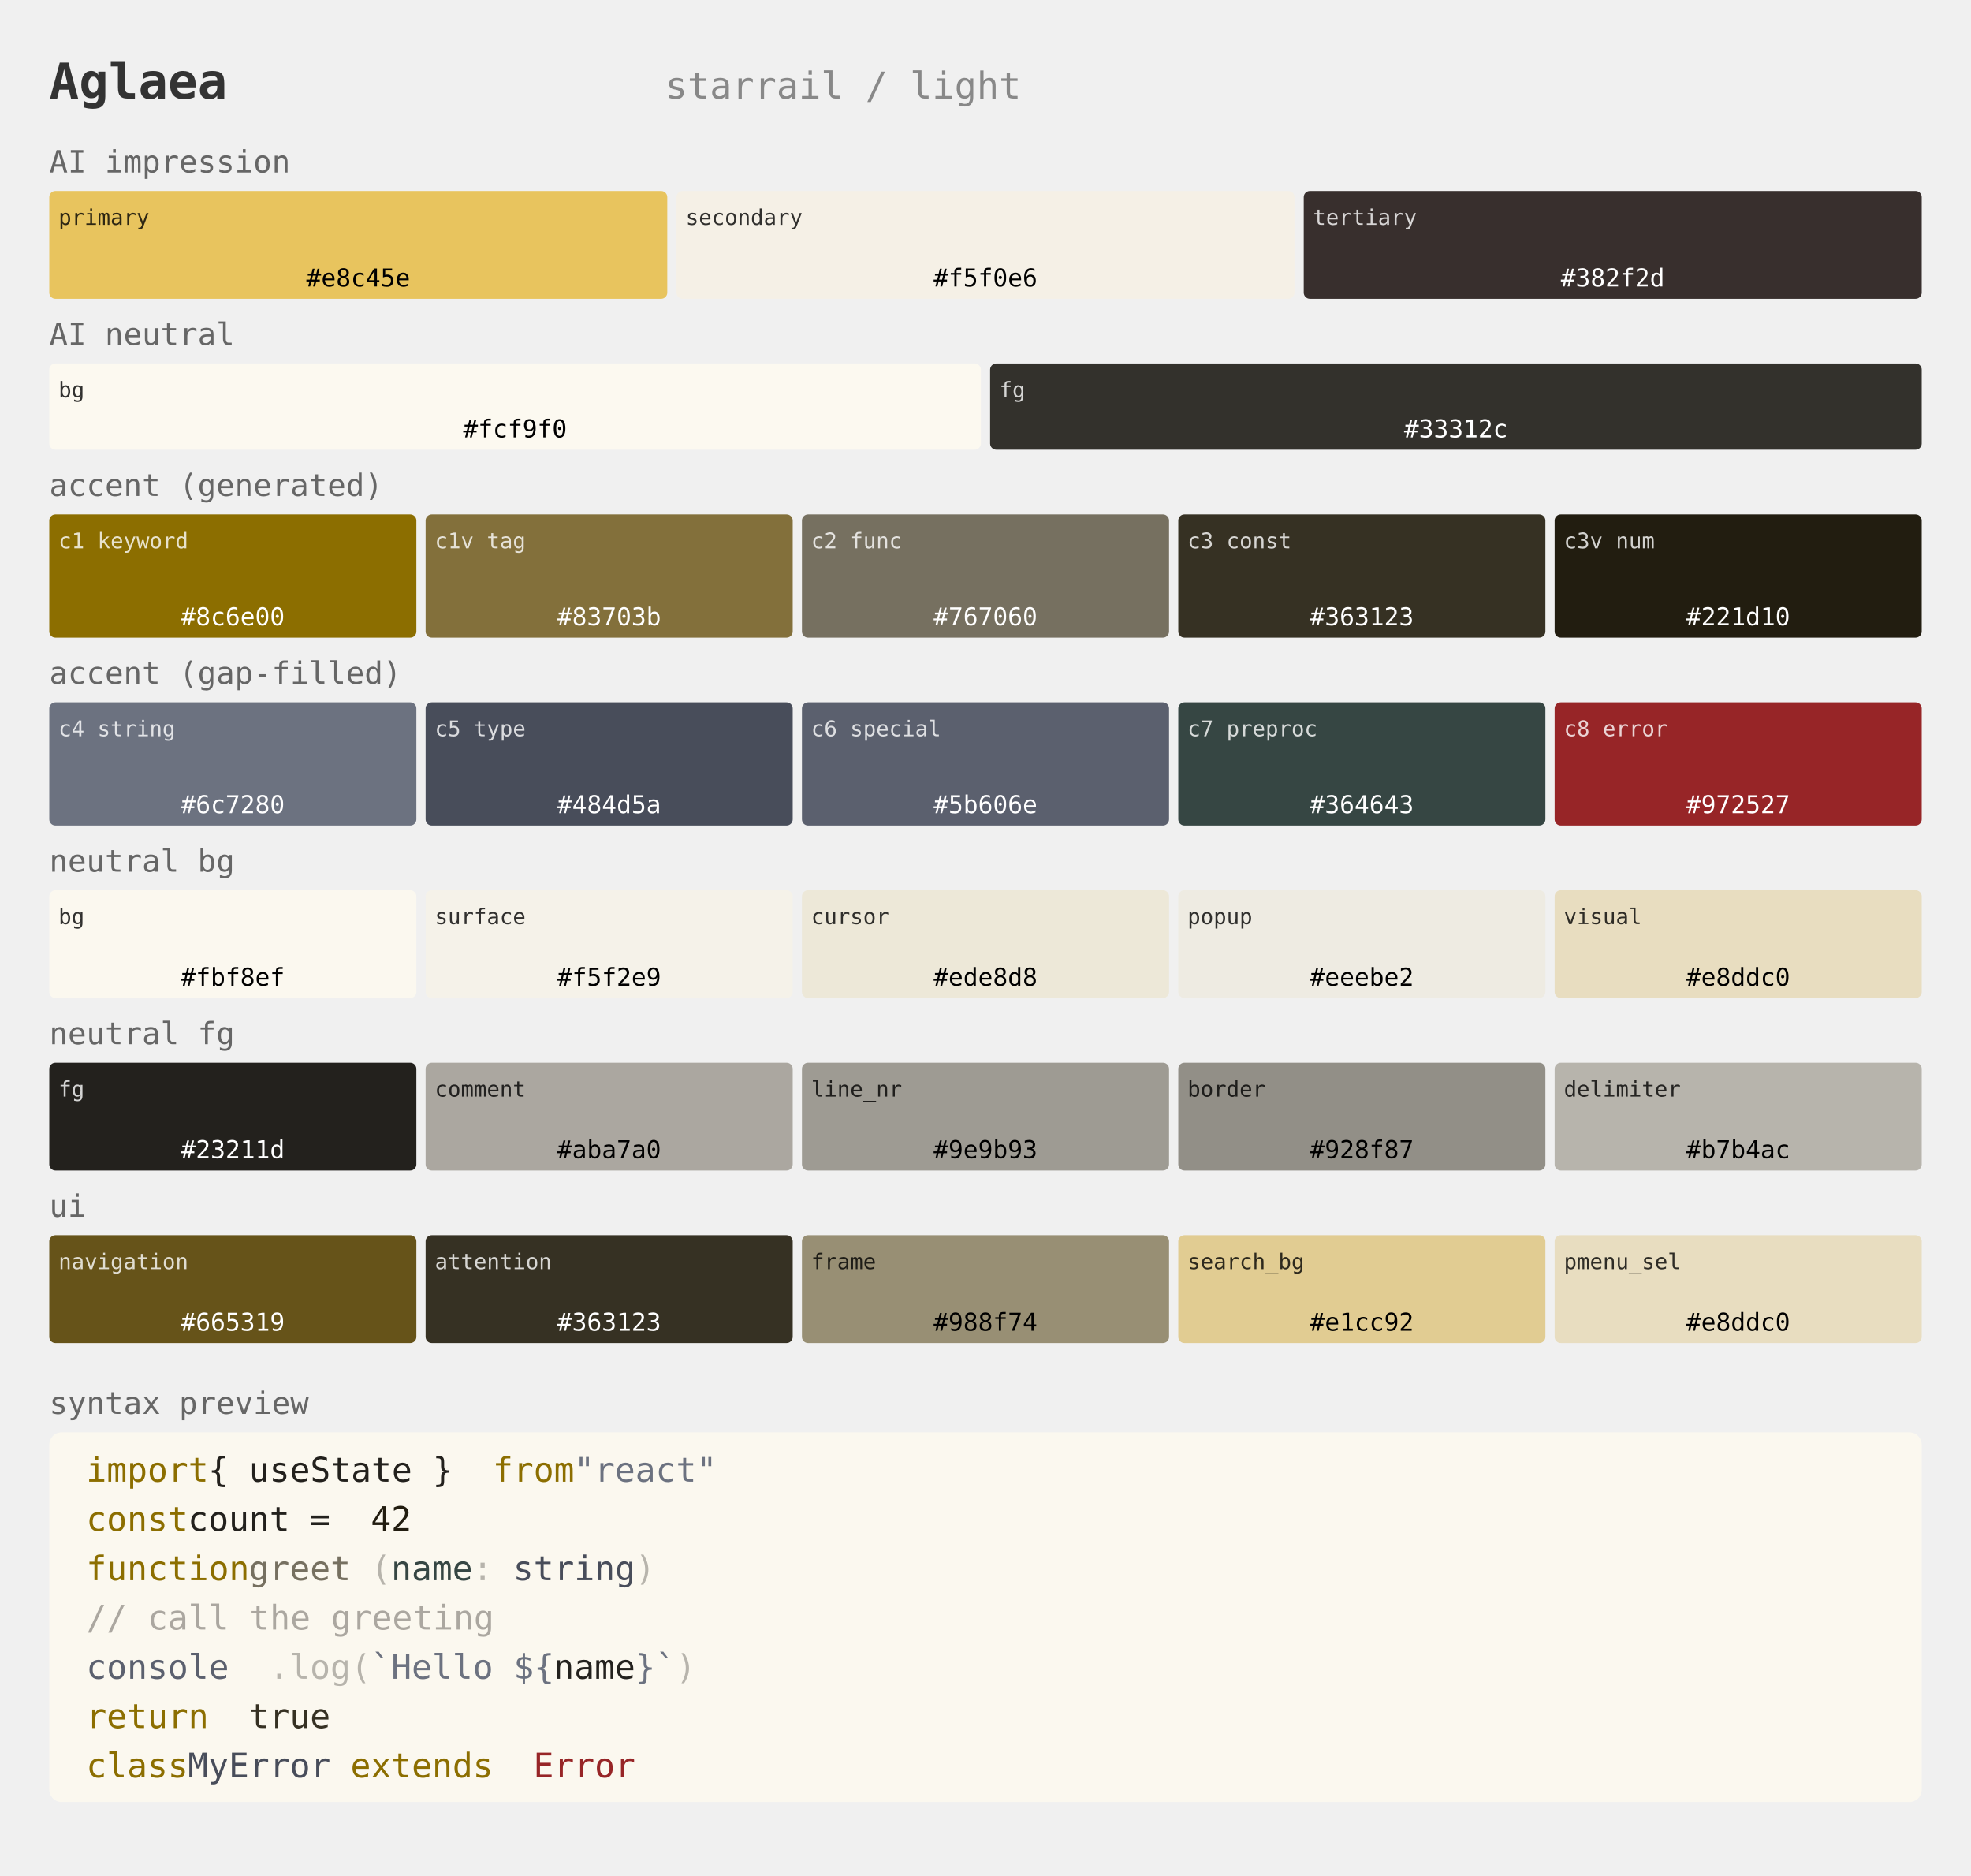
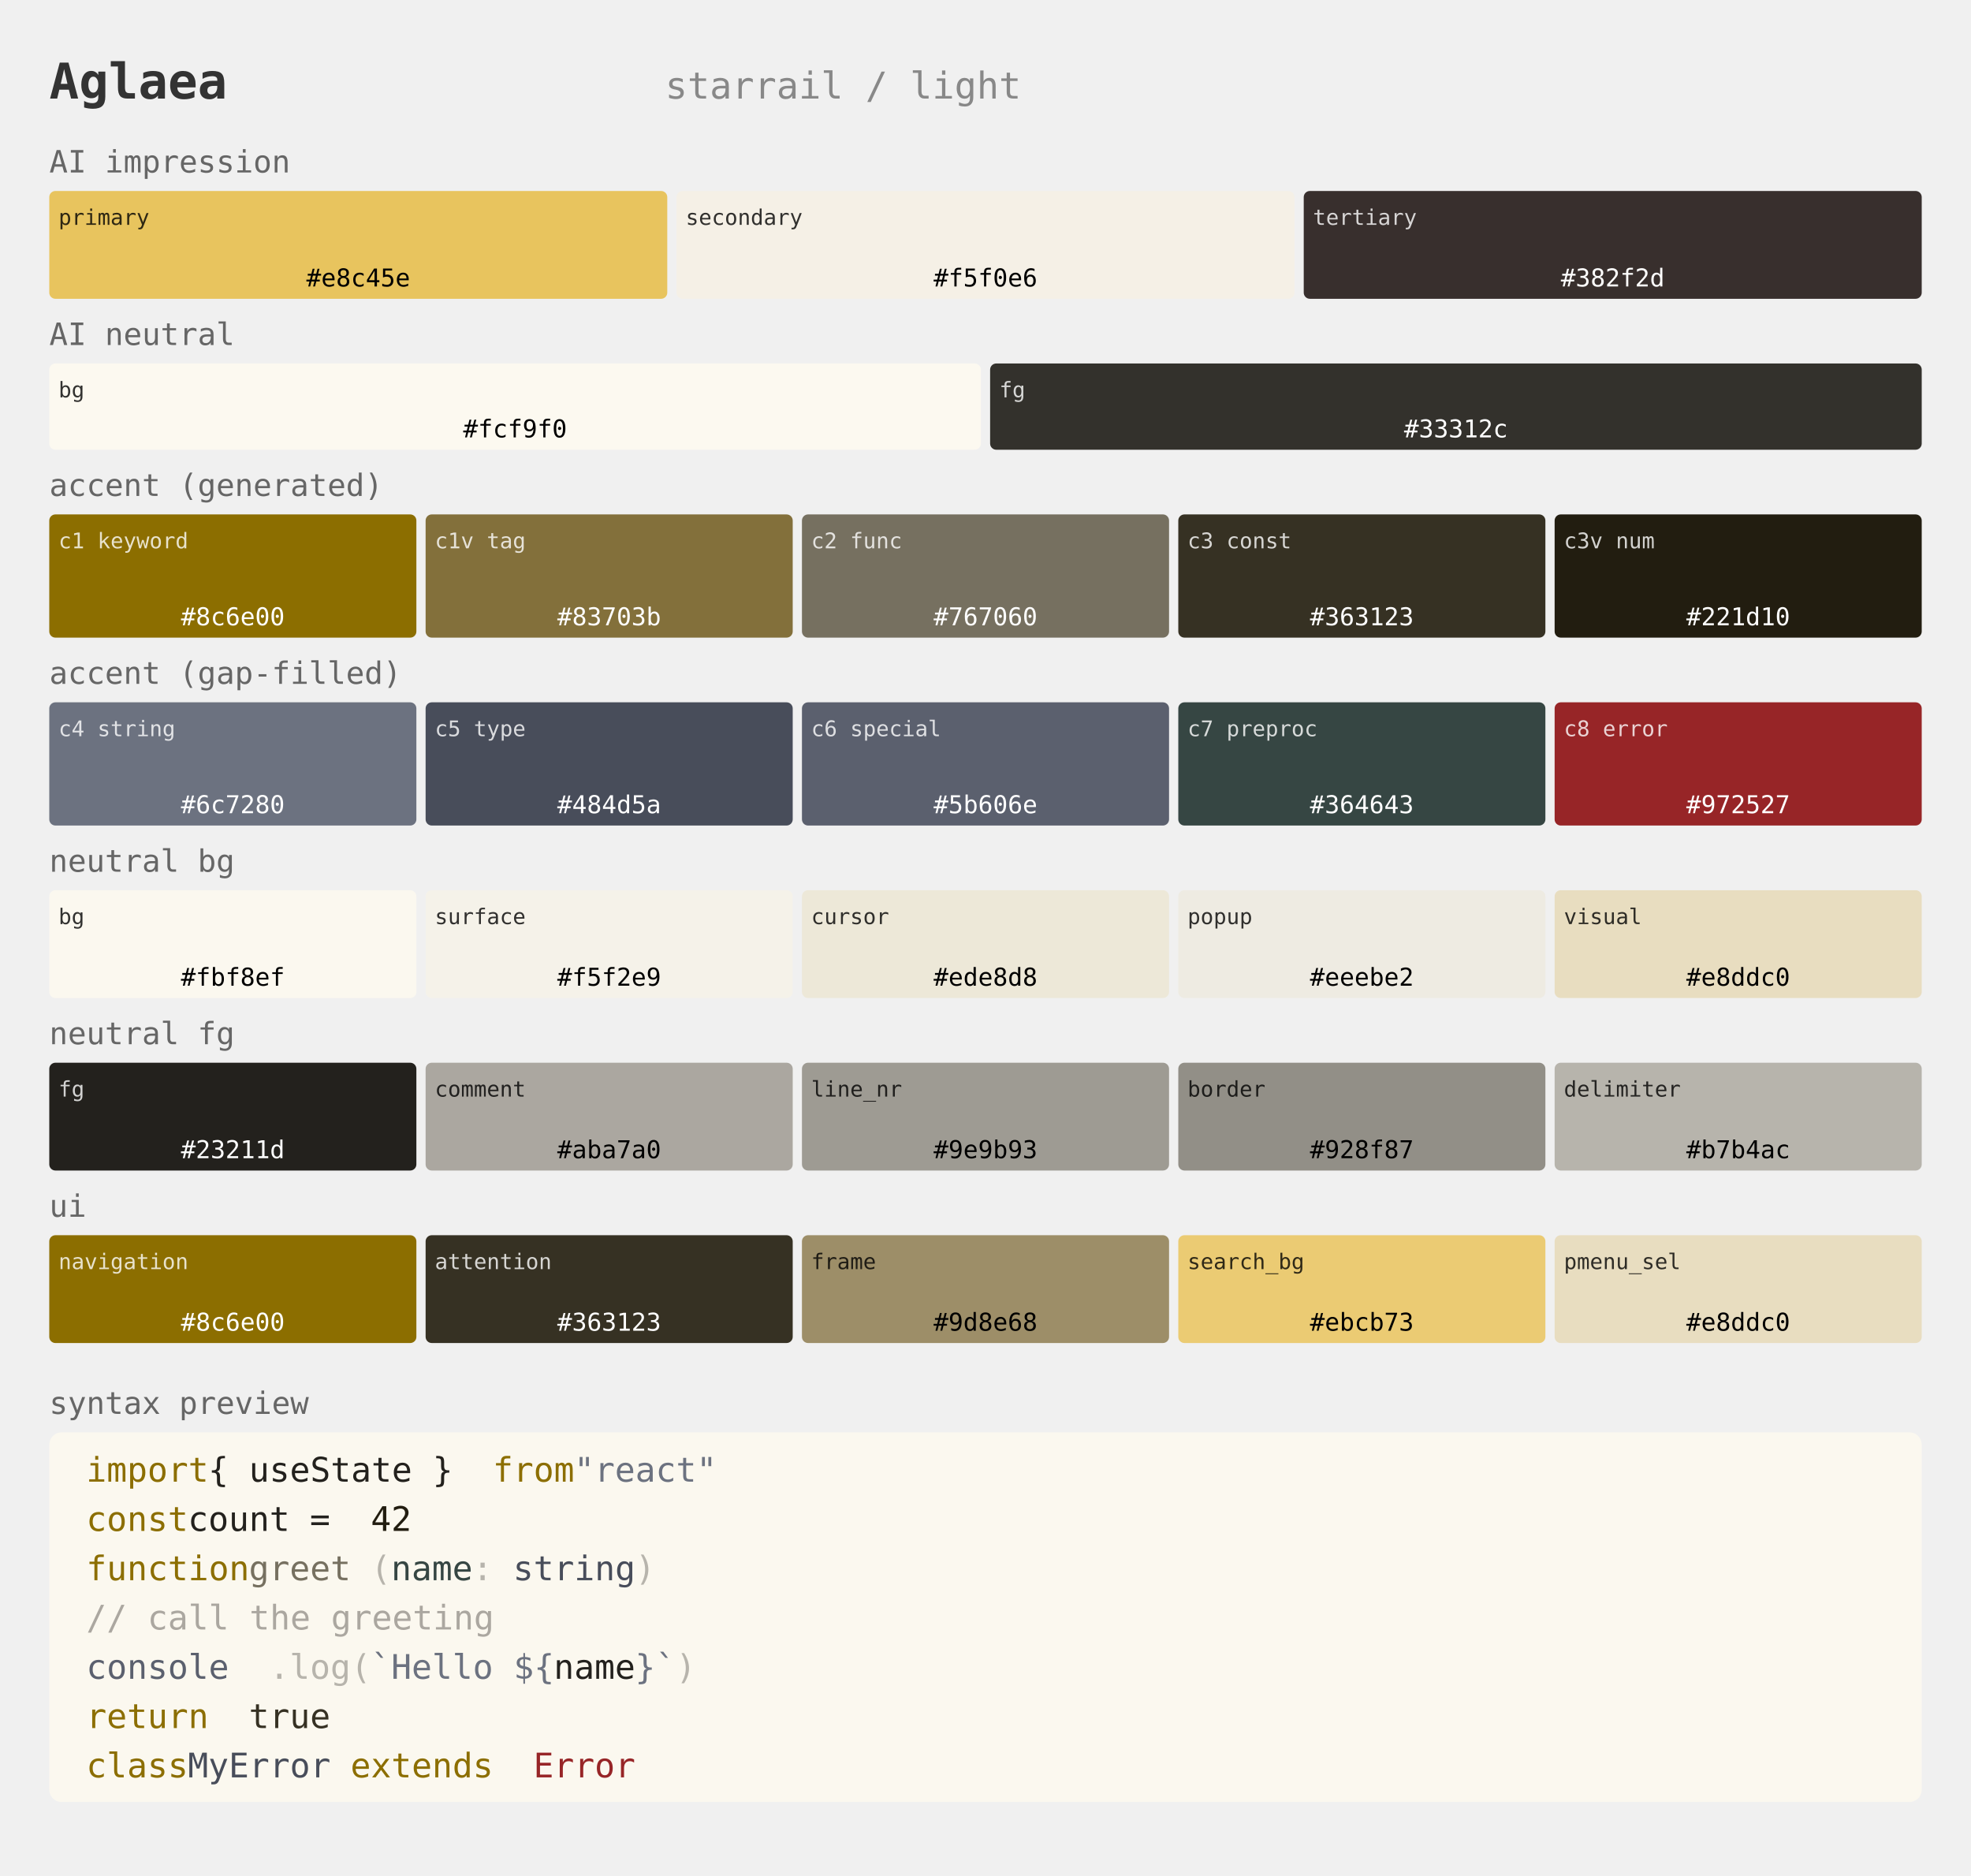
<svg xmlns="http://www.w3.org/2000/svg" width="640" height="609" style="background:#f5f5f5; font-family:ui-monospace,monospace;">
  <text x="16" y="32" fill="#333" font-size="16" font-weight="bold">Aglaea</text>
  <text x="216" y="32" fill="#888" font-size="12">starrail / light</text>
  <text x="16" y="56" fill="#666" font-size="10">AI impression</text>
  <rect x="16" y="62" width="200.667" height="35" fill="#e8c45e" rx="2" />
  <text x="19" y="73" fill="#000000" font-size="7" opacity="0.8">primary</text>
  <text x="116.333" y="93" fill="#000000" font-size="8" text-anchor="middle">#e8c45e</text>
  <rect x="219.667" y="62" width="200.667" height="35" fill="#f5f0e6" rx="2" />
  <text x="222.667" y="73" fill="#000000" font-size="7" opacity="0.8">secondary</text>
  <text x="320" y="93" fill="#000000" font-size="8" text-anchor="middle">#f5f0e6</text>
  <rect x="423.333" y="62" width="200.667" height="35" fill="#382f2d" rx="2" />
  <text x="426.333" y="73" fill="#ffffff" font-size="7" opacity="0.8">tertiary</text>
  <text x="523.667" y="93" fill="#ffffff" font-size="8" text-anchor="middle">#382f2d</text>
  <text x="16" y="112" fill="#666" font-size="10">AI neutral</text>
  <rect x="16" y="118" width="302.5" height="28" fill="#fcf9f0" rx="2" />
  <text x="19" y="129" fill="#000000" font-size="7" opacity="0.8">bg</text>
  <text x="167.25" y="142" fill="#000000" font-size="8" text-anchor="middle">#fcf9f0</text>
  <rect x="321.5" y="118" width="302.5" height="28" fill="#33312c" rx="2" />
  <text x="324.5" y="129" fill="#ffffff" font-size="7" opacity="0.8">fg</text>
  <text x="472.75" y="142" fill="#ffffff" font-size="8" text-anchor="middle">#33312c</text>
  <text x="16" y="161" fill="#666" font-size="10">accent (generated)</text>
  <rect x="16" y="167" width="119.2" height="40" fill="#8c6e00" rx="2" />
  <text x="19" y="178" fill="#ffffff" font-size="7" opacity="0.8">c1 keyword</text>
  <text x="75.6" y="203" fill="#ffffff" font-size="8" text-anchor="middle">#8c6e00</text>
  <rect x="138.2" y="167" width="119.2" height="40" fill="#83703b" rx="2" />
  <text x="141.2" y="178" fill="#ffffff" font-size="7" opacity="0.8">c1v tag</text>
  <text x="197.8" y="203" fill="#ffffff" font-size="8" text-anchor="middle">#83703b</text>
  <rect x="260.4" y="167" width="119.2" height="40" fill="#767060" rx="2" />
  <text x="263.4" y="178" fill="#ffffff" font-size="7" opacity="0.8">c2 func</text>
  <text x="320" y="203" fill="#ffffff" font-size="8" text-anchor="middle">#767060</text>
  <rect x="382.6" y="167" width="119.2" height="40" fill="#363123" rx="2" />
  <text x="385.6" y="178" fill="#ffffff" font-size="7" opacity="0.8">c3 const</text>
  <text x="442.2" y="203" fill="#ffffff" font-size="8" text-anchor="middle">#363123</text>
  <rect x="504.8" y="167" width="119.2" height="40" fill="#221d10" rx="2" />
  <text x="507.8" y="178" fill="#ffffff" font-size="7" opacity="0.8">c3v num</text>
  <text x="564.4" y="203" fill="#ffffff" font-size="8" text-anchor="middle">#221d10</text>
  <text x="16" y="222" fill="#666" font-size="10">accent (gap-filled)</text>
  <rect x="16" y="228" width="119.2" height="40" fill="#6c7280" rx="2" />
  <text x="19" y="239" fill="#ffffff" font-size="7" opacity="0.8">c4 string</text>
  <text x="75.6" y="264" fill="#ffffff" font-size="8" text-anchor="middle">#6c7280</text>
  <rect x="138.2" y="228" width="119.2" height="40" fill="#484d5a" rx="2" />
  <text x="141.2" y="239" fill="#ffffff" font-size="7" opacity="0.8">c5 type</text>
  <text x="197.8" y="264" fill="#ffffff" font-size="8" text-anchor="middle">#484d5a</text>
  <rect x="260.4" y="228" width="119.2" height="40" fill="#5b606e" rx="2" />
  <text x="263.4" y="239" fill="#ffffff" font-size="7" opacity="0.8">c6 special</text>
  <text x="320" y="264" fill="#ffffff" font-size="8" text-anchor="middle">#5b606e</text>
  <rect x="382.6" y="228" width="119.2" height="40" fill="#364643" rx="2" />
  <text x="385.6" y="239" fill="#ffffff" font-size="7" opacity="0.8">c7 preproc</text>
  <text x="442.2" y="264" fill="#ffffff" font-size="8" text-anchor="middle">#364643</text>
  <rect x="504.8" y="228" width="119.2" height="40" fill="#972527" rx="2" />
  <text x="507.8" y="239" fill="#ffffff" font-size="7" opacity="0.8">c8 error</text>
  <text x="564.4" y="264" fill="#ffffff" font-size="8" text-anchor="middle">#972527</text>
  <text x="16" y="283" fill="#666" font-size="10">neutral bg</text>
  <rect x="16" y="289" width="119.2" height="35" fill="#fbf8ef" rx="2" />
  <text x="19" y="300" fill="#000000" font-size="7" opacity="0.8">bg</text>
  <text x="75.6" y="320" fill="#000000" font-size="8" text-anchor="middle">#fbf8ef</text>
  <rect x="138.2" y="289" width="119.2" height="35" fill="#f5f2e9" rx="2" />
  <text x="141.2" y="300" fill="#000000" font-size="7" opacity="0.8">surface</text>
  <text x="197.8" y="320" fill="#000000" font-size="8" text-anchor="middle">#f5f2e9</text>
  <rect x="260.4" y="289" width="119.2" height="35" fill="#ede8d8" rx="2" />
  <text x="263.4" y="300" fill="#000000" font-size="7" opacity="0.8">cursor</text>
  <text x="320" y="320" fill="#000000" font-size="8" text-anchor="middle">#ede8d8</text>
  <rect x="382.6" y="289" width="119.2" height="35" fill="#eeebe2" rx="2" />
  <text x="385.6" y="300" fill="#000000" font-size="7" opacity="0.8">popup</text>
  <text x="442.2" y="320" fill="#000000" font-size="8" text-anchor="middle">#eeebe2</text>
  <rect x="504.8" y="289" width="119.2" height="35" fill="#e8ddc0" rx="2" />
  <text x="507.8" y="300" fill="#000000" font-size="7" opacity="0.8">visual</text>
  <text x="564.4" y="320" fill="#000000" font-size="8" text-anchor="middle">#e8ddc0</text>
  <text x="16" y="339" fill="#666" font-size="10">neutral fg</text>
  <rect x="16" y="345" width="119.2" height="35" fill="#23211d" rx="2" />
  <text x="19" y="356" fill="#ffffff" font-size="7" opacity="0.8">fg</text>
  <text x="75.6" y="376" fill="#ffffff" font-size="8" text-anchor="middle">#23211d</text>
  <rect x="138.2" y="345" width="119.2" height="35" fill="#aba7a0" rx="2" />
  <text x="141.2" y="356" fill="#000000" font-size="7" opacity="0.8">comment</text>
  <text x="197.8" y="376" fill="#000000" font-size="8" text-anchor="middle">#aba7a0</text>
  <rect x="260.4" y="345" width="119.2" height="35" fill="#9e9b93" rx="2" />
  <text x="263.4" y="356" fill="#000000" font-size="7" opacity="0.8">line_nr</text>
  <text x="320" y="376" fill="#000000" font-size="8" text-anchor="middle">#9e9b93</text>
  <rect x="382.6" y="345" width="119.2" height="35" fill="#928f87" rx="2" />
  <text x="385.6" y="356" fill="#000000" font-size="7" opacity="0.8">border</text>
  <text x="442.2" y="376" fill="#000000" font-size="8" text-anchor="middle">#928f87</text>
  <rect x="504.8" y="345" width="119.2" height="35" fill="#b7b4ac" rx="2" />
  <text x="507.8" y="356" fill="#000000" font-size="7" opacity="0.8">delimiter</text>
  <text x="564.4" y="376" fill="#000000" font-size="8" text-anchor="middle">#b7b4ac</text>
  <text x="16" y="395" fill="#666" font-size="10">ui</text>
-   <rect x="16" y="401" width="119.2" height="35" fill="#665319" rx="2" />
+   <rect x="16" y="401" width="119.2" height="35" fill="#8c6e00" rx="2" />
  <text x="19" y="412" fill="#ffffff" font-size="7" opacity="0.8">navigation</text>
-   <text x="75.6" y="432" fill="#ffffff" font-size="8" text-anchor="middle">#665319</text>
+   <text x="75.6" y="432" fill="#ffffff" font-size="8" text-anchor="middle">#8c6e00</text>
  <rect x="138.2" y="401" width="119.2" height="35" fill="#363123" rx="2" />
  <text x="141.2" y="412" fill="#ffffff" font-size="7" opacity="0.8">attention</text>
  <text x="197.8" y="432" fill="#ffffff" font-size="8" text-anchor="middle">#363123</text>
-   <rect x="260.4" y="401" width="119.2" height="35" fill="#988f74" rx="2" />
+   <rect x="260.4" y="401" width="119.2" height="35" fill="#9d8e68" rx="2" />
  <text x="263.4" y="412" fill="#000000" font-size="7" opacity="0.8">frame</text>
-   <text x="320" y="432" fill="#000000" font-size="8" text-anchor="middle">#988f74</text>
-   <rect x="382.6" y="401" width="119.2" height="35" fill="#e1cc92" rx="2" />
+   <text x="320" y="432" fill="#000000" font-size="8" text-anchor="middle">#9d8e68</text>
+   <rect x="382.6" y="401" width="119.2" height="35" fill="#ebcb73" rx="2" />
  <text x="385.6" y="412" fill="#000000" font-size="7" opacity="0.8">search_bg</text>
-   <text x="442.2" y="432" fill="#000000" font-size="8" text-anchor="middle">#e1cc92</text>
+   <text x="442.2" y="432" fill="#000000" font-size="8" text-anchor="middle">#ebcb73</text>
  <rect x="504.8" y="401" width="119.2" height="35" fill="#e8ddc0" rx="2" />
  <text x="507.8" y="412" fill="#000000" font-size="7" opacity="0.8">pmenu_sel</text>
  <text x="564.4" y="432" fill="#000000" font-size="8" text-anchor="middle">#e8ddc0</text>
  <text x="16" y="459" fill="#666" font-size="10">syntax preview</text>
  <rect x="16" y="465" width="608" height="120" fill="#fbf8ef" rx="4" />
  <text x="28" y="481" fill="#8c6e00" font-size="11" font-family="monospace">import</text>
  <text x="67.6" y="481" fill="#23211d" font-size="11" font-family="monospace"> { useState } </text>
  <text x="160" y="481" fill="#8c6e00" font-size="11" font-family="monospace">from</text>
  <text x="186.4" y="481" fill="#6c7280" font-size="11" font-family="monospace"> "react"</text>
  <text x="28" y="497" fill="#8c6e00" font-size="11" font-family="monospace">const</text>
  <text x="61" y="497" fill="#23211d" font-size="11" font-family="monospace"> count</text>
  <text x="100.6" y="497" fill="#23211d" font-size="11" font-family="monospace"> = </text>
  <text x="120.4" y="497" fill="#221d10" font-size="11" font-family="monospace">42</text>
  <text x="28" y="513" fill="#8c6e00" font-size="11" font-family="monospace">function</text>
  <text x="80.8" y="513" fill="#767060" font-size="11" font-family="monospace"> greet</text>
  <text x="120.4" y="513" fill="#b7b4ac" font-size="11" font-family="monospace">(</text>
  <text x="127" y="513" fill="#364643" font-size="11" font-family="monospace">name</text>
  <text x="153.4" y="513" fill="#b7b4ac" font-size="11" font-family="monospace">: </text>
  <text x="166.6" y="513" fill="#484d5a" font-size="11" font-family="monospace">string</text>
  <text x="206.2" y="513" fill="#b7b4ac" font-size="11" font-family="monospace">)</text>
  <text x="28" y="529" fill="#aba7a0" font-size="11" font-family="monospace">  // call the greeting</text>
  <text x="28" y="545" fill="#5b606e" font-size="11" font-family="monospace">  console</text>
  <text x="87.4" y="545" fill="#b7b4ac" font-size="11" font-family="monospace">.log(</text>
  <text x="120.4" y="545" fill="#6c7280" font-size="11" font-family="monospace">`Hello ${</text>
  <text x="179.8" y="545" fill="#23211d" font-size="11" font-family="monospace">name</text>
  <text x="206.2" y="545" fill="#6c7280" font-size="11" font-family="monospace">}`</text>
  <text x="219.4" y="545" fill="#b7b4ac" font-size="11" font-family="monospace">)</text>
  <text x="28" y="561" fill="#8c6e00" font-size="11" font-family="monospace">  return</text>
  <text x="80.8" y="561" fill="#363123" font-size="11" font-family="monospace"> true</text>
  <text x="28" y="577" fill="#8c6e00" font-size="11" font-family="monospace">class</text>
  <text x="61" y="577" fill="#484d5a" font-size="11" font-family="monospace"> MyError</text>
  <text x="113.8" y="577" fill="#8c6e00" font-size="11" font-family="monospace"> extends </text>
  <text x="173.2" y="577" fill="#972527" font-size="11" font-family="monospace">Error</text>
</svg>
